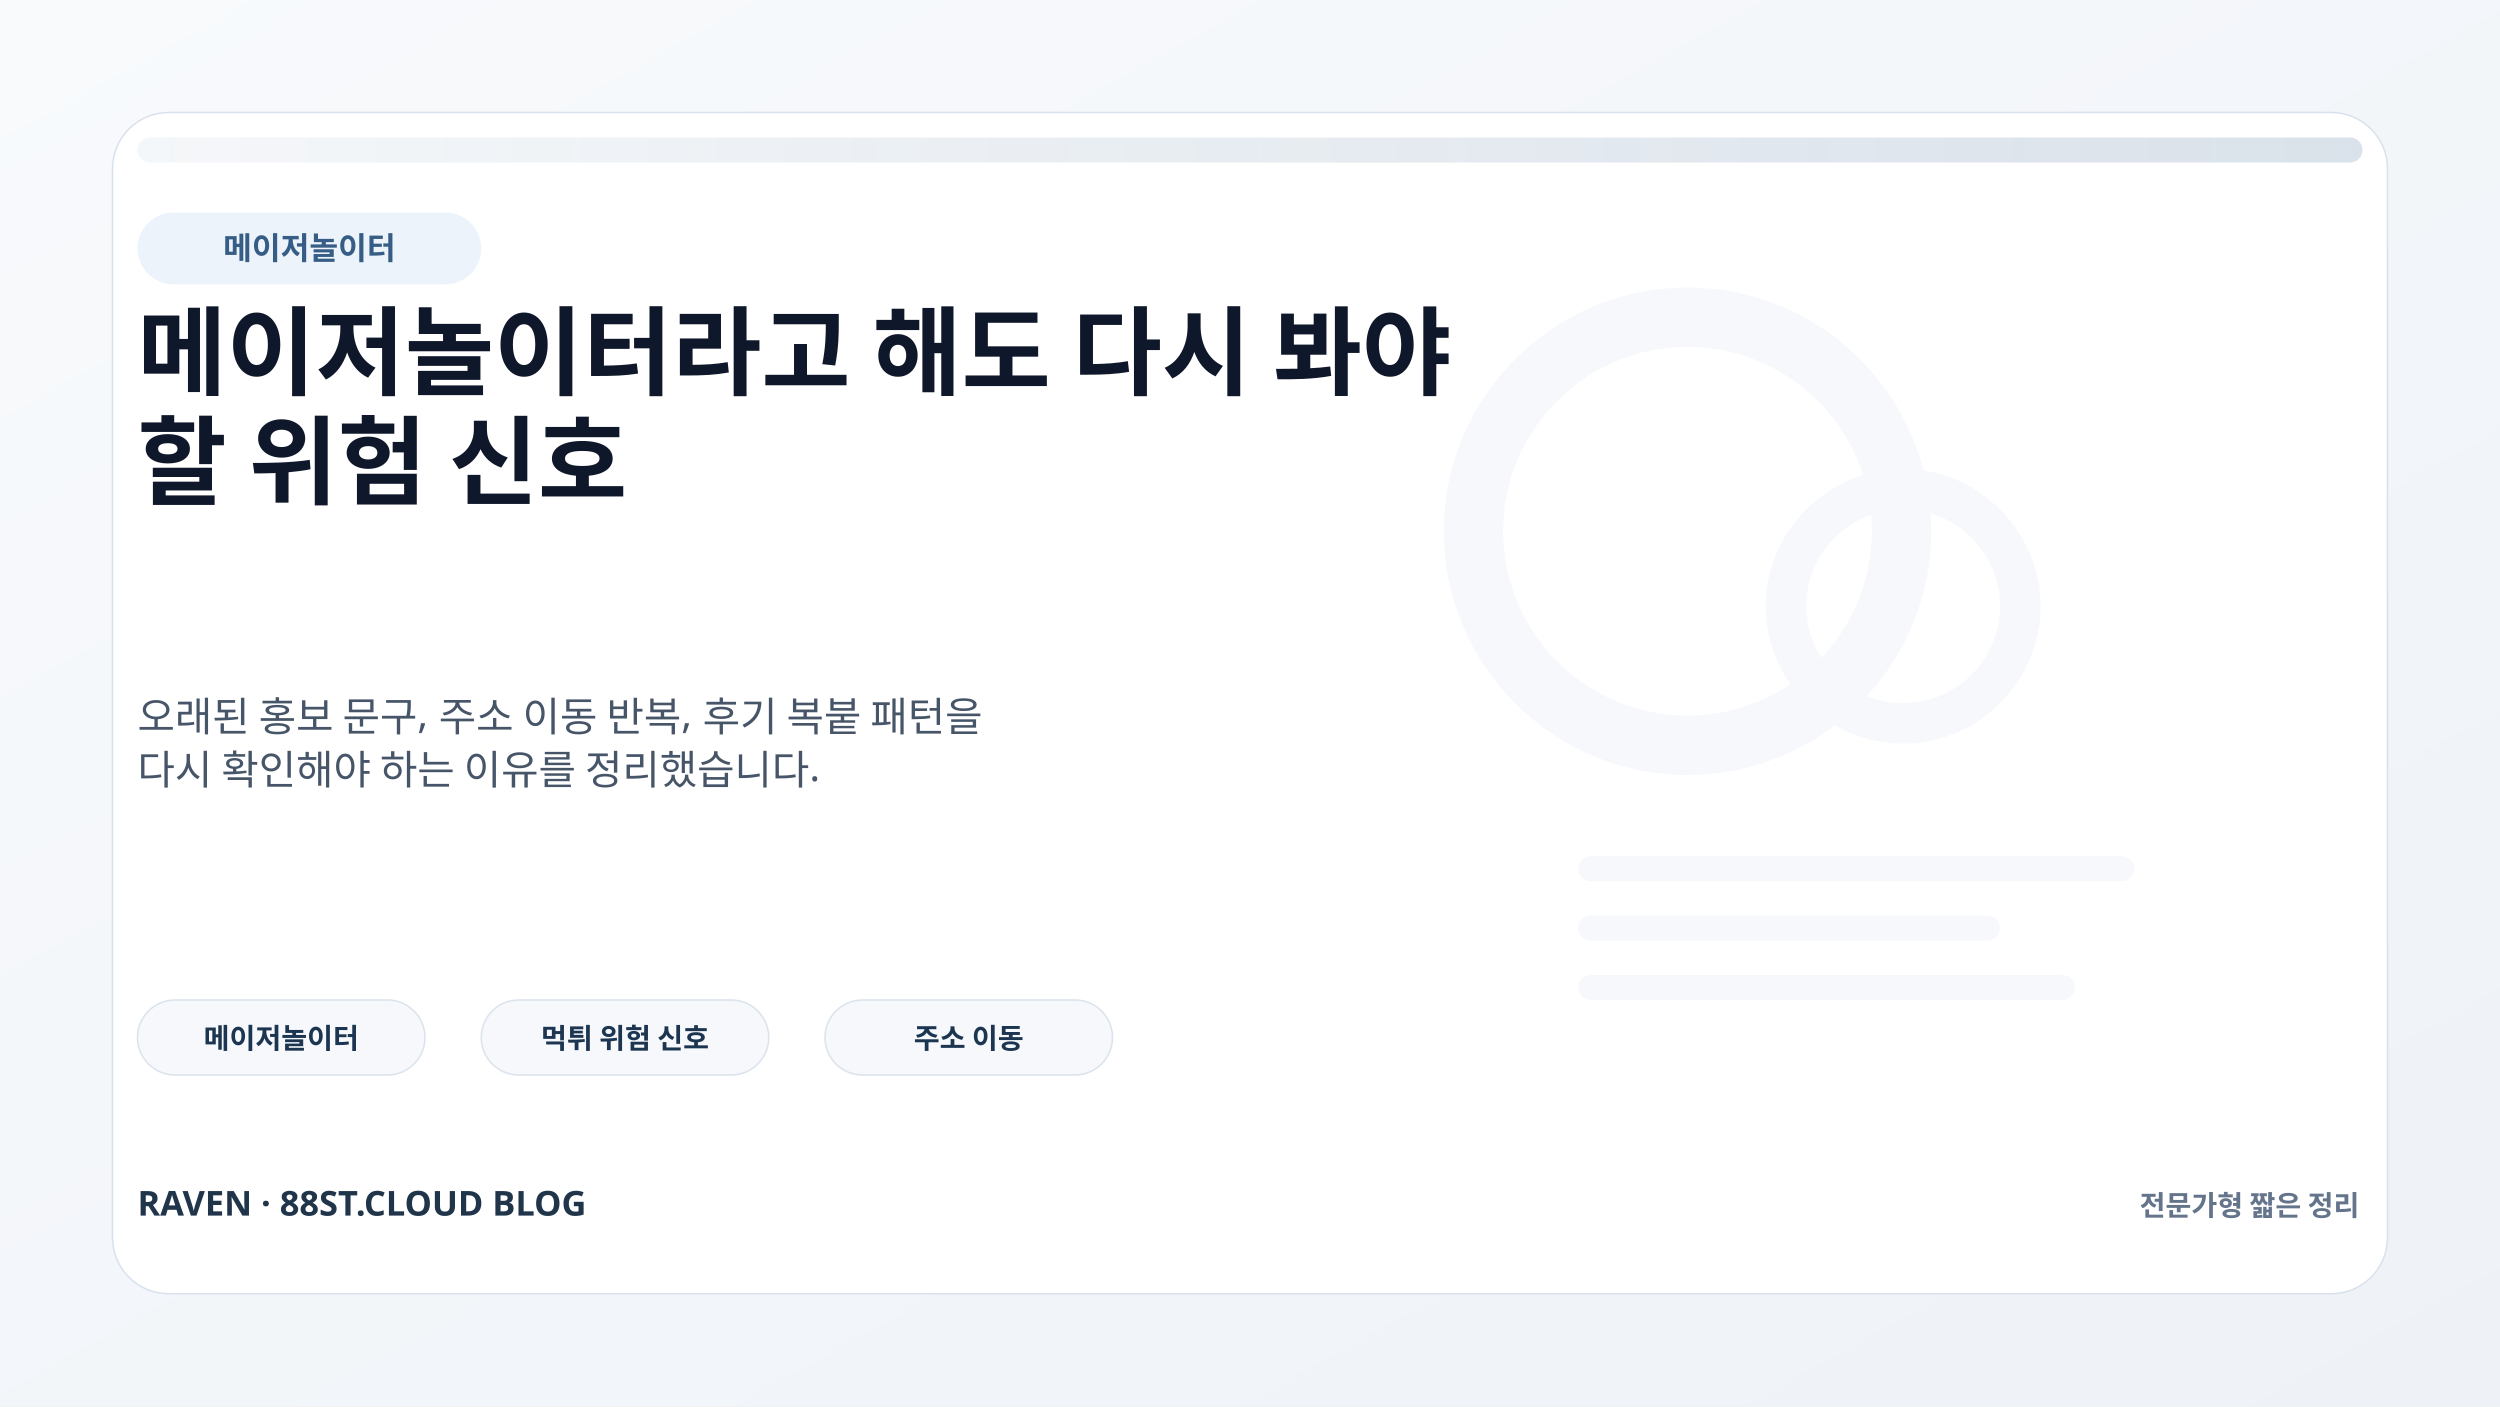
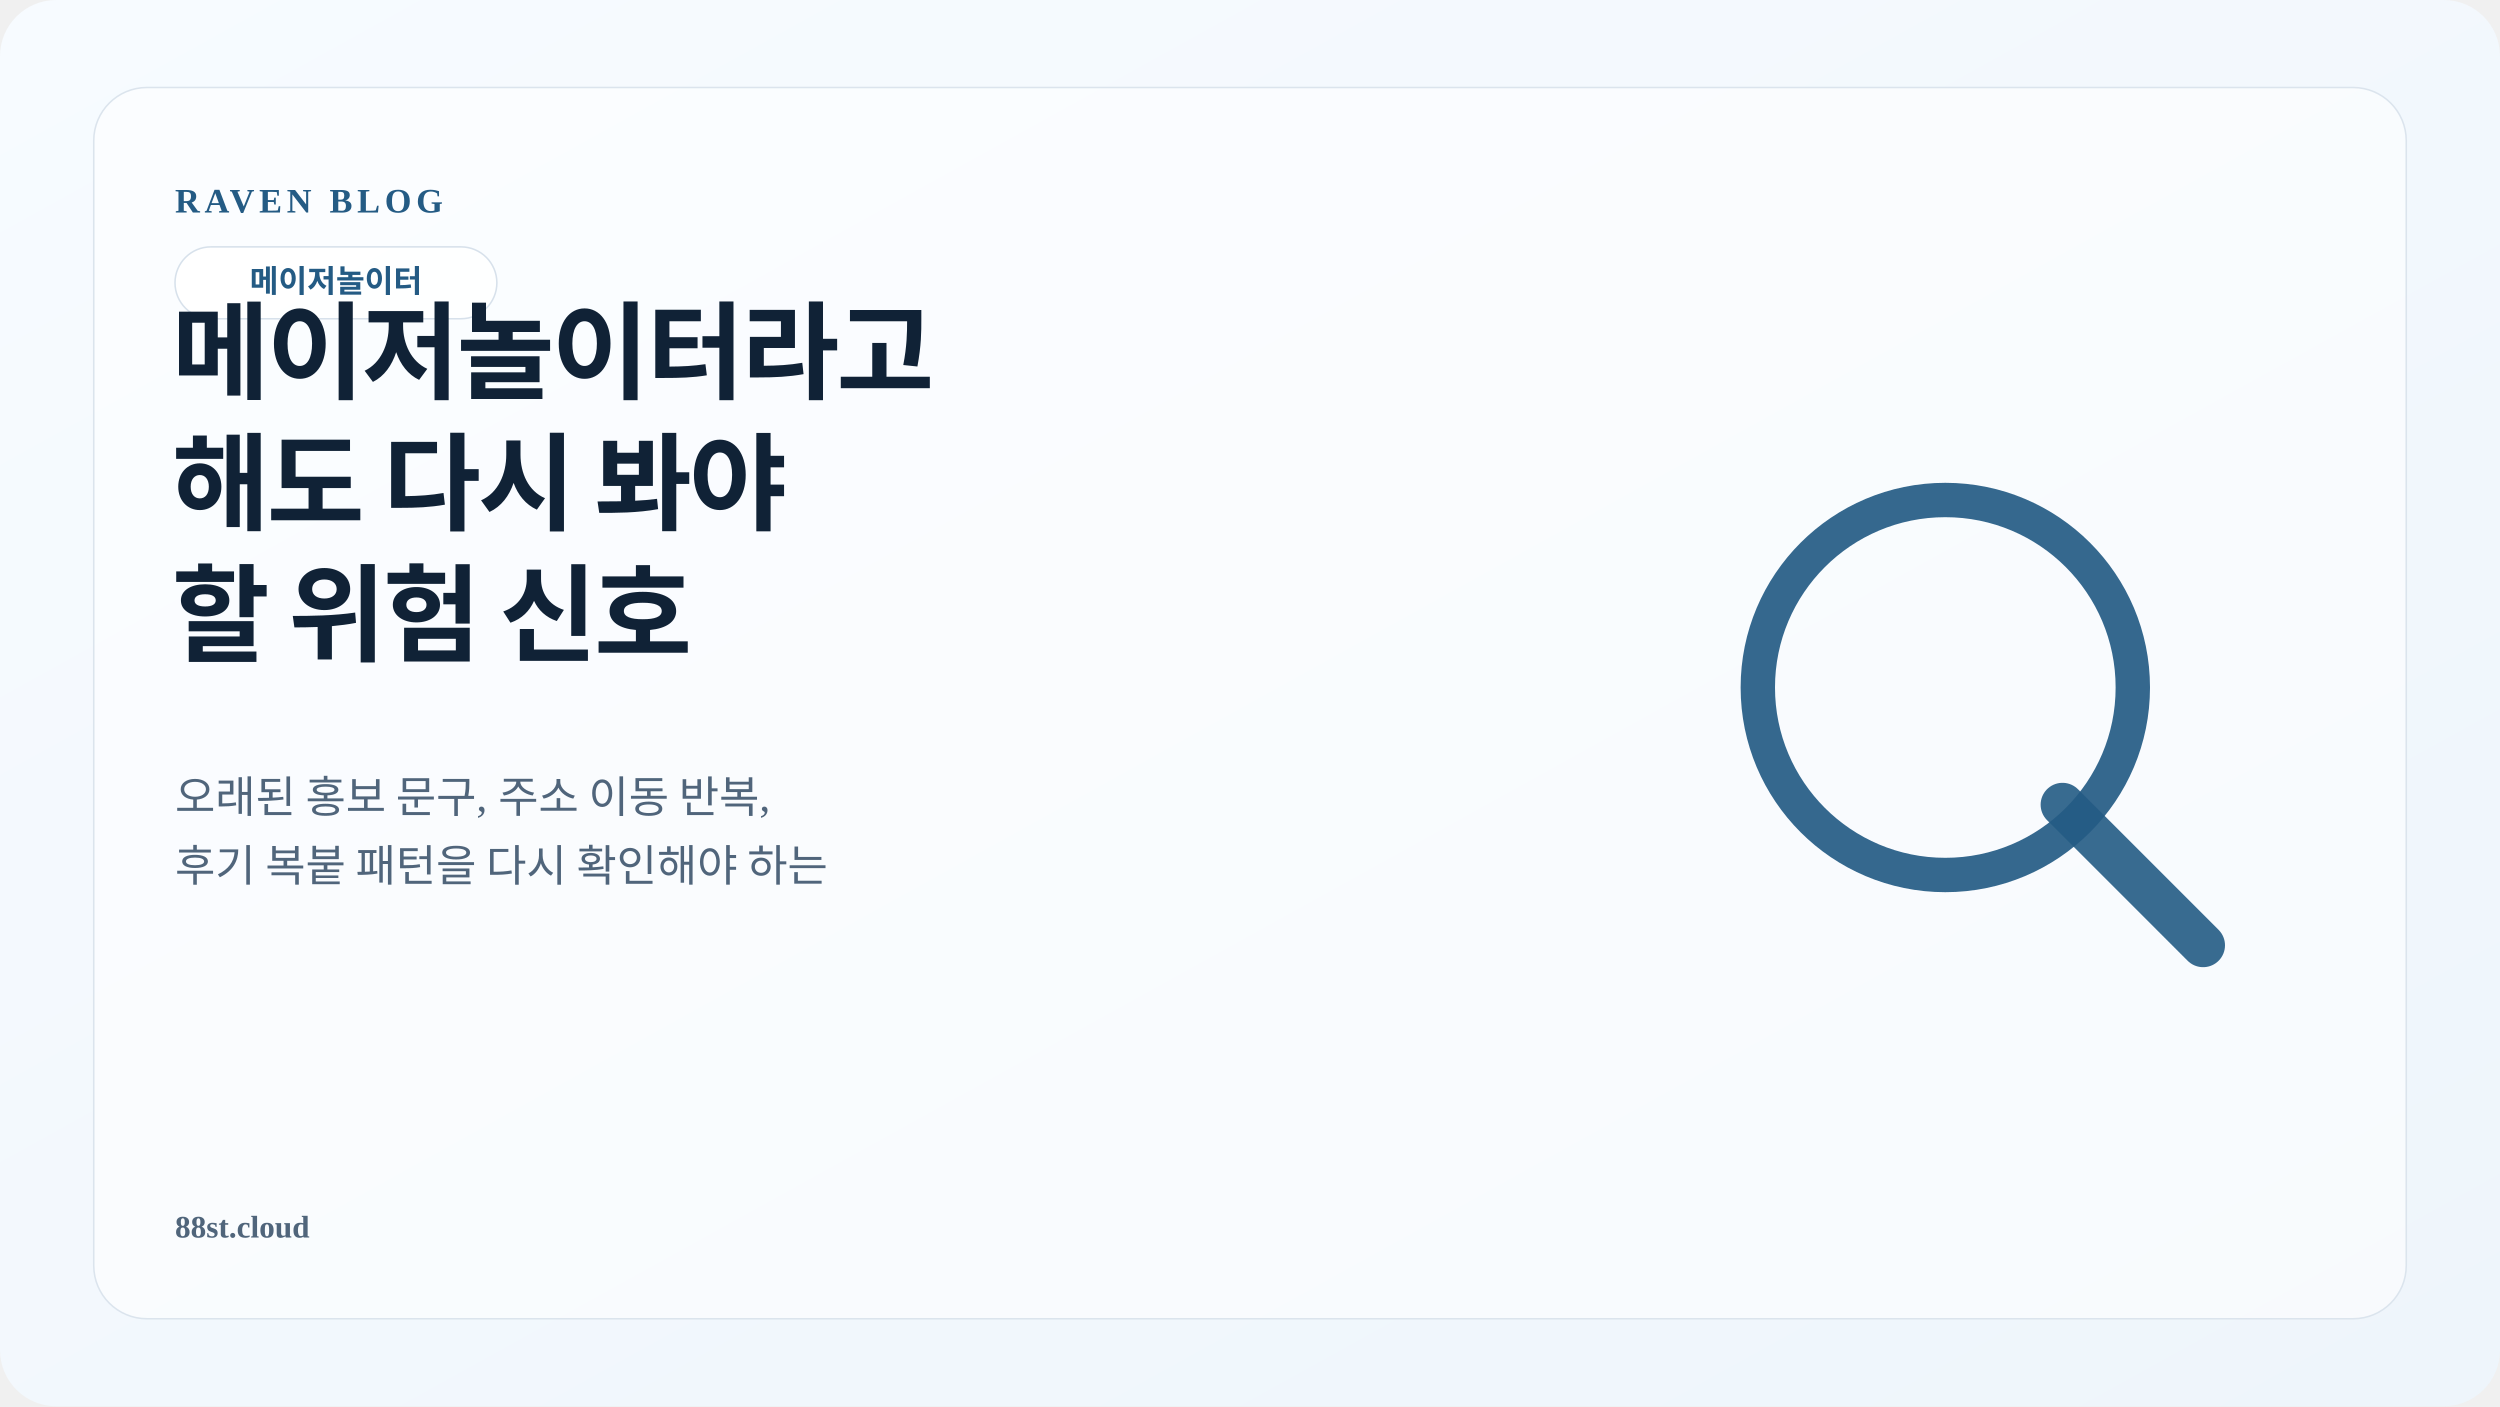
- <svg xmlns="http://www.w3.org/2000/svg" width="1600" height="900" viewBox="0 0 1600 900" role="img" aria-labelledby="t d">
+ <svg xmlns="http://www.w3.org/2000/svg" width="1600" height="900" viewBox="0 0 1600 900">
  <defs>
    <linearGradient id="bg" x1="0" y1="0" x2="1" y2="1">
-       <stop offset="0%" stop-color="#f8fafc" />
-       <stop offset="100%" stop-color="#eef2f7" />
-     </linearGradient>
-     <linearGradient id="line" x1="0" y1="0" x2="1" y2="0">
-       <stop offset="0%" stop-color="#2f5b8a" stop-opacity="0.05" />
-       <stop offset="100%" stop-color="#2f5b8a" stop-opacity="0.18" />
+       <stop offset="0%" stop-color="#f7fbff" />
+       <stop offset="100%" stop-color="#eef5fb" />
    </linearGradient>
  </defs>
-   <rect width="1600" height="900" fill="url(#bg)" />
-   <rect x="72" y="72" width="1456" height="756" rx="36" fill="#ffffff" stroke="#d9e2ec" />
-   <rect x="88" y="88" width="1424" height="16" rx="8" fill="url(#line)" />
-   <g opacity="0.55">
-     <path d="M1080 184c86 0 156 70 156 156s-70 156-156 156-156-70-156-156 70-156 156-156Zm0 38c-65 0-118 53-118 118s53 118 118 118 118-53 118-118-53-118-118-118Z" fill="#eef3f8" />
-     <path d="M1218 300c48 0 88 40 88 88s-40 88-88 88-88-40-88-88 40-88 88-88Zm0 26c-34 0-62 28-62 62s28 62 62 62 62-28 62-62-28-62-62-62Z" fill="#eef3f8" />
-     <rect x="1010" y="548" width="356" height="16" rx="8" fill="#eef3f8" />
-     <rect x="1010" y="586" width="270" height="16" rx="8" fill="#eef3f8" />
-     <rect x="1010" y="624" width="318" height="16" rx="8" fill="#eef3f8" />
-   </g>
-   <g>
-     <rect x="88" y="136" width="220" height="46" rx="23" fill="#edf3fa" />
-     <text x="198" y="166" text-anchor="middle" font-family="Pretendard, Apple SD Gothic Neo, Noto Sans KR, sans-serif" font-size="20" font-weight="700" fill="#365d85">메이저놀이터</text>
-   </g>
-   <text font-family="Pretendard, Apple SD Gothic Neo, Noto Sans KR, sans-serif" font-size="62" font-weight="800" fill="#0f172a">
-     <tspan x="88" y="248">메이저놀이터라고 해도 다시 봐야</tspan>
-     <tspan x="88" y="318">할 위험 신호</tspan>
-   </text>
-   <text font-family="Pretendard, Apple SD Gothic Neo, Noto Sans KR, sans-serif" font-size="26" font-weight="500" fill="#475569">
-     <tspan x="88" y="468">오래된 홍보 문구, 주소 이동 반복, 후기 복붙 패턴을</tspan>
-     <tspan x="88" y="502">다시 확인해야 하는 이유를 정리했습니다.</tspan>
-   </text>
-   <g transform="translate(88,640)">
-     <rect width="184" height="48" rx="24" fill="#f6f8fb" stroke="#dbe3ec" />
-     <text x="92" y="31" text-anchor="middle" font-family="Pretendard, Apple SD Gothic Neo, Noto Sans KR, sans-serif" font-size="18" font-weight="600" fill="#1c3551">메이저놀이터</text>
-   </g>
-   <g transform="translate(308,640)">
-     <rect width="184" height="48" rx="24" fill="#f6f8fb" stroke="#dbe3ec" />
-     <text x="92" y="31" text-anchor="middle" font-family="Pretendard, Apple SD Gothic Neo, Noto Sans KR, sans-serif" font-size="18" font-weight="600" fill="#1c3551">먹튀 위험 신호</text>
-   </g>
-   <g transform="translate(528,640)">
-     <rect width="184" height="48" rx="24" fill="#f6f8fb" stroke="#dbe3ec" />
-     <text x="92" y="31" text-anchor="middle" font-family="Pretendard, Apple SD Gothic Neo, Noto Sans KR, sans-serif" font-size="18" font-weight="600" fill="#1c3551">주소 이동</text>
-   </g>
-   <text x="88" y="778" font-family="Pretendard, Apple SD Gothic Neo, Noto Sans KR, sans-serif" font-size="22" font-weight="700" fill="#20344a">RAVEN · 88ST.CLOUD BLOG</text>
-   <text x="1510" y="778" text-anchor="end" font-family="Pretendard, Apple SD Gothic Neo, Noto Sans KR, sans-serif" font-size="18" font-weight="600" fill="#64748b">전문가형 짧은 정리</text>
+   <rect width="1600" height="900" rx="36" fill="url(#bg)" />
+   <rect x="60" y="56" width="1480" height="788" rx="34" fill="rgba(255,255,255,0.55)" stroke="#dbe4ed" />
+   <text x="112" y="136" font-size="22" font-weight="800" fill="#245b84" letter-spacing="3">RAVEN BLOG</text>
+   <rect x="112" y="158" width="206" height="46" rx="23" fill="white" fill-opacity="0.88" stroke="#d7e1eb" />
+   <text x="215" y="187" text-anchor="middle" font-size="20" font-weight="700" fill="#245b84">메이저놀이터</text>
+   <text x="110" y="250" font-size="68" font-weight="800" fill="#102236" letter-spacing="-1.8">메이저놀이터라고</text>
+   <text x="110" y="334" font-size="68" font-weight="800" fill="#102236" letter-spacing="-1.8">해도 다시 봐야</text>
+   <text x="110" y="418" font-size="68" font-weight="800" fill="#102236" letter-spacing="-1.8">할 위험 신호</text>
+   <text x="112" y="520" font-size="28" font-weight="500" fill="#50657b">오래된 홍보 문구, 주소 이동 반복,</text>
+   <text x="112" y="564" font-size="28" font-weight="500" fill="#50657b">후기 복붙 패턴을 다시 확인해야 하는</text>
+   <text x="112" y="792" font-size="20" font-weight="700" fill="#50657b">88st.cloud</text>
+   <circle cx="1245" cy="440" r="120" fill="none" stroke="#245b84" stroke-width="22" opacity="0.92" />
+   <path d="M1320 515 L1410 605" stroke="#245b84" stroke-width="28" stroke-linecap="round" opacity="0.9" />
</svg>
